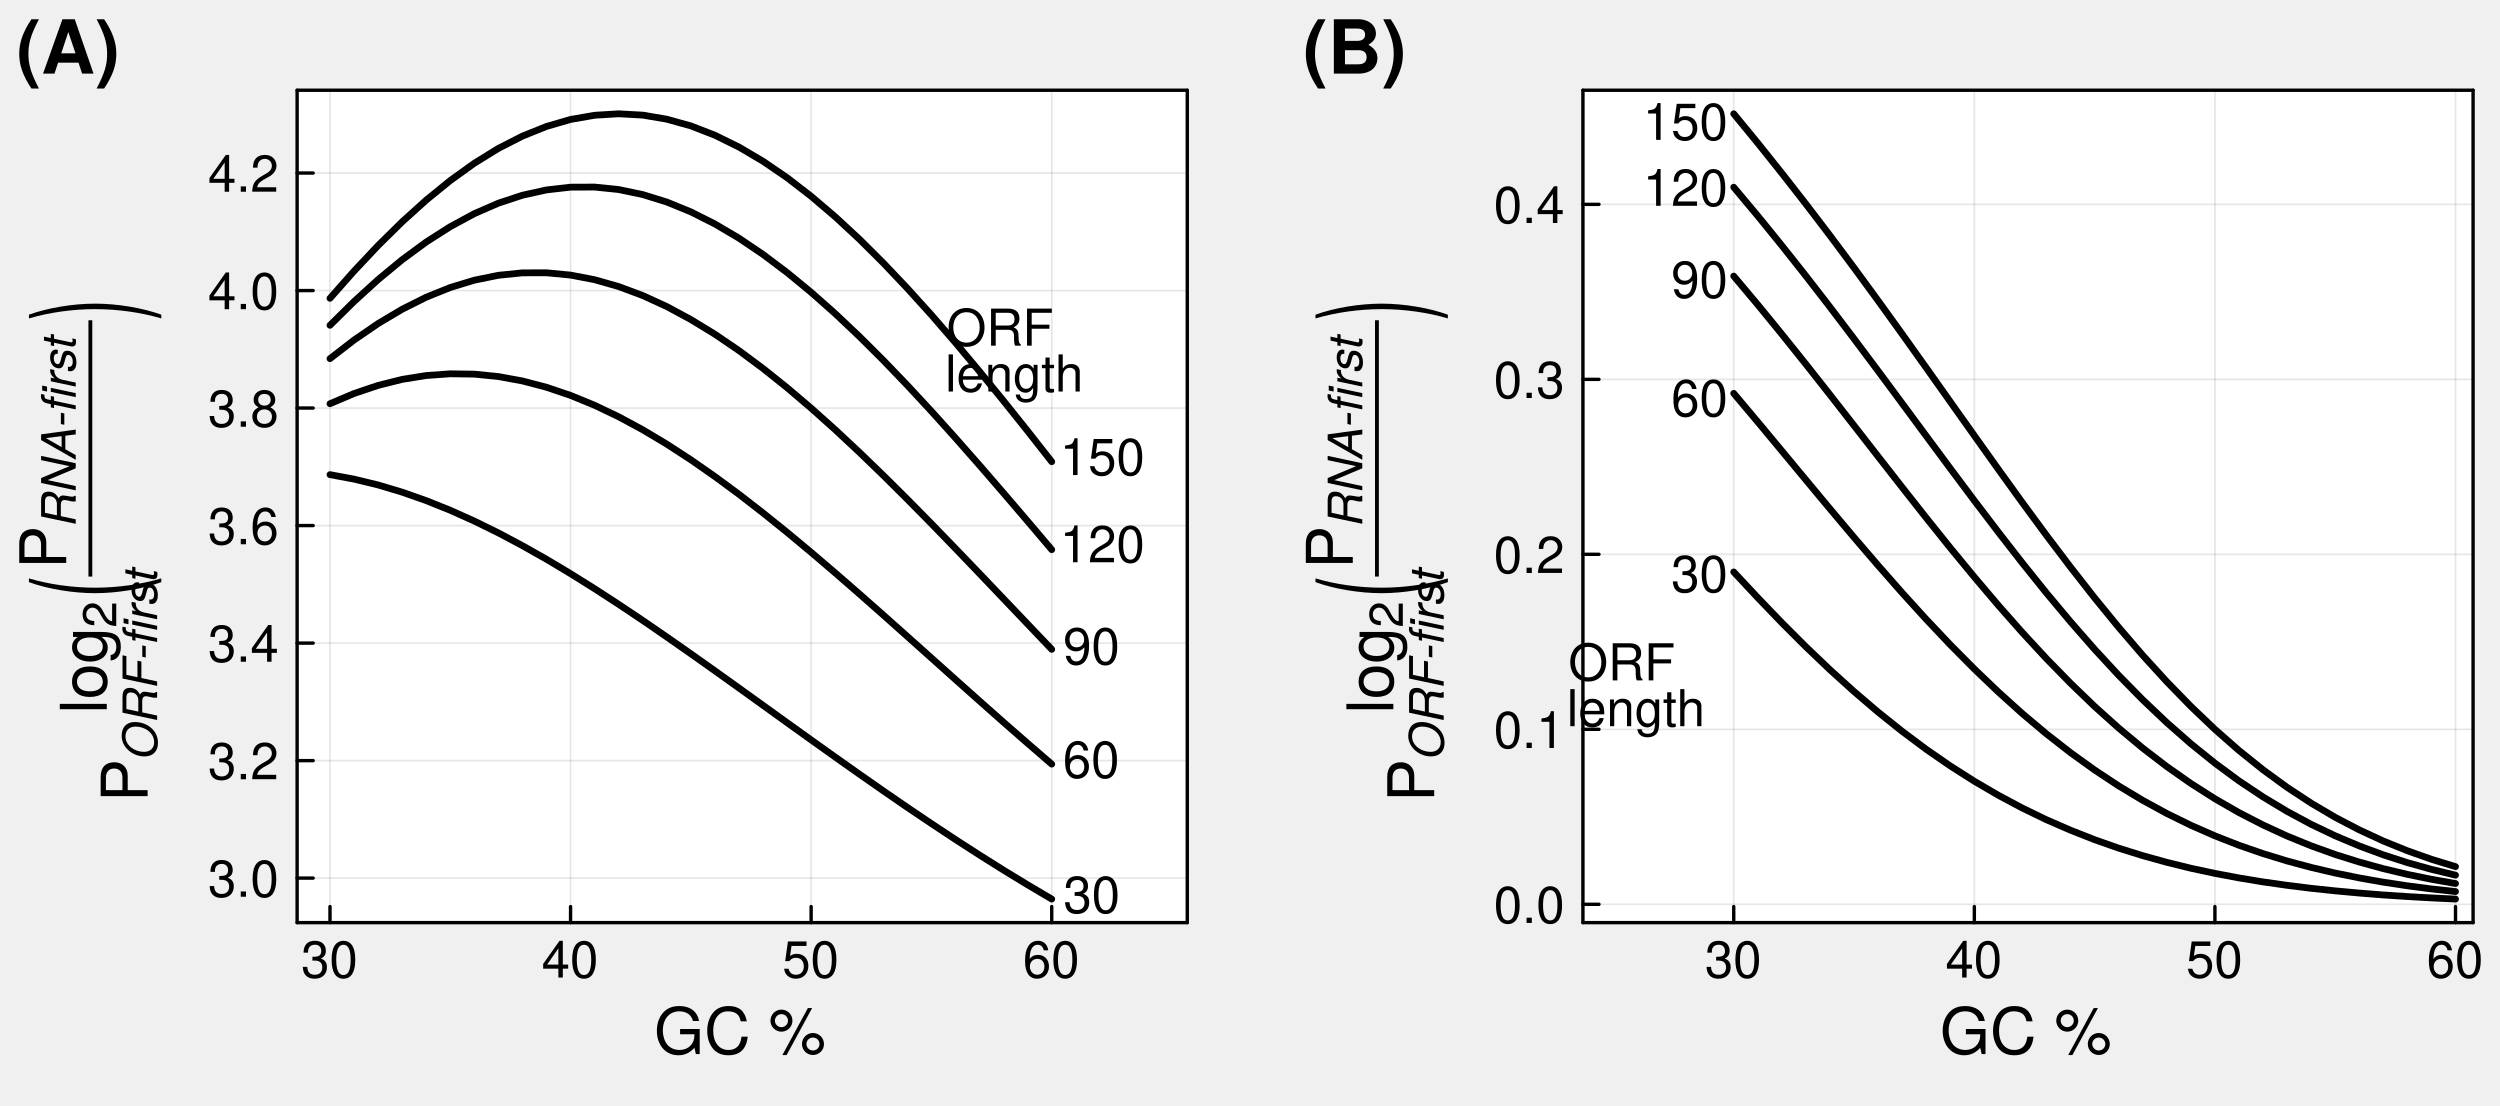
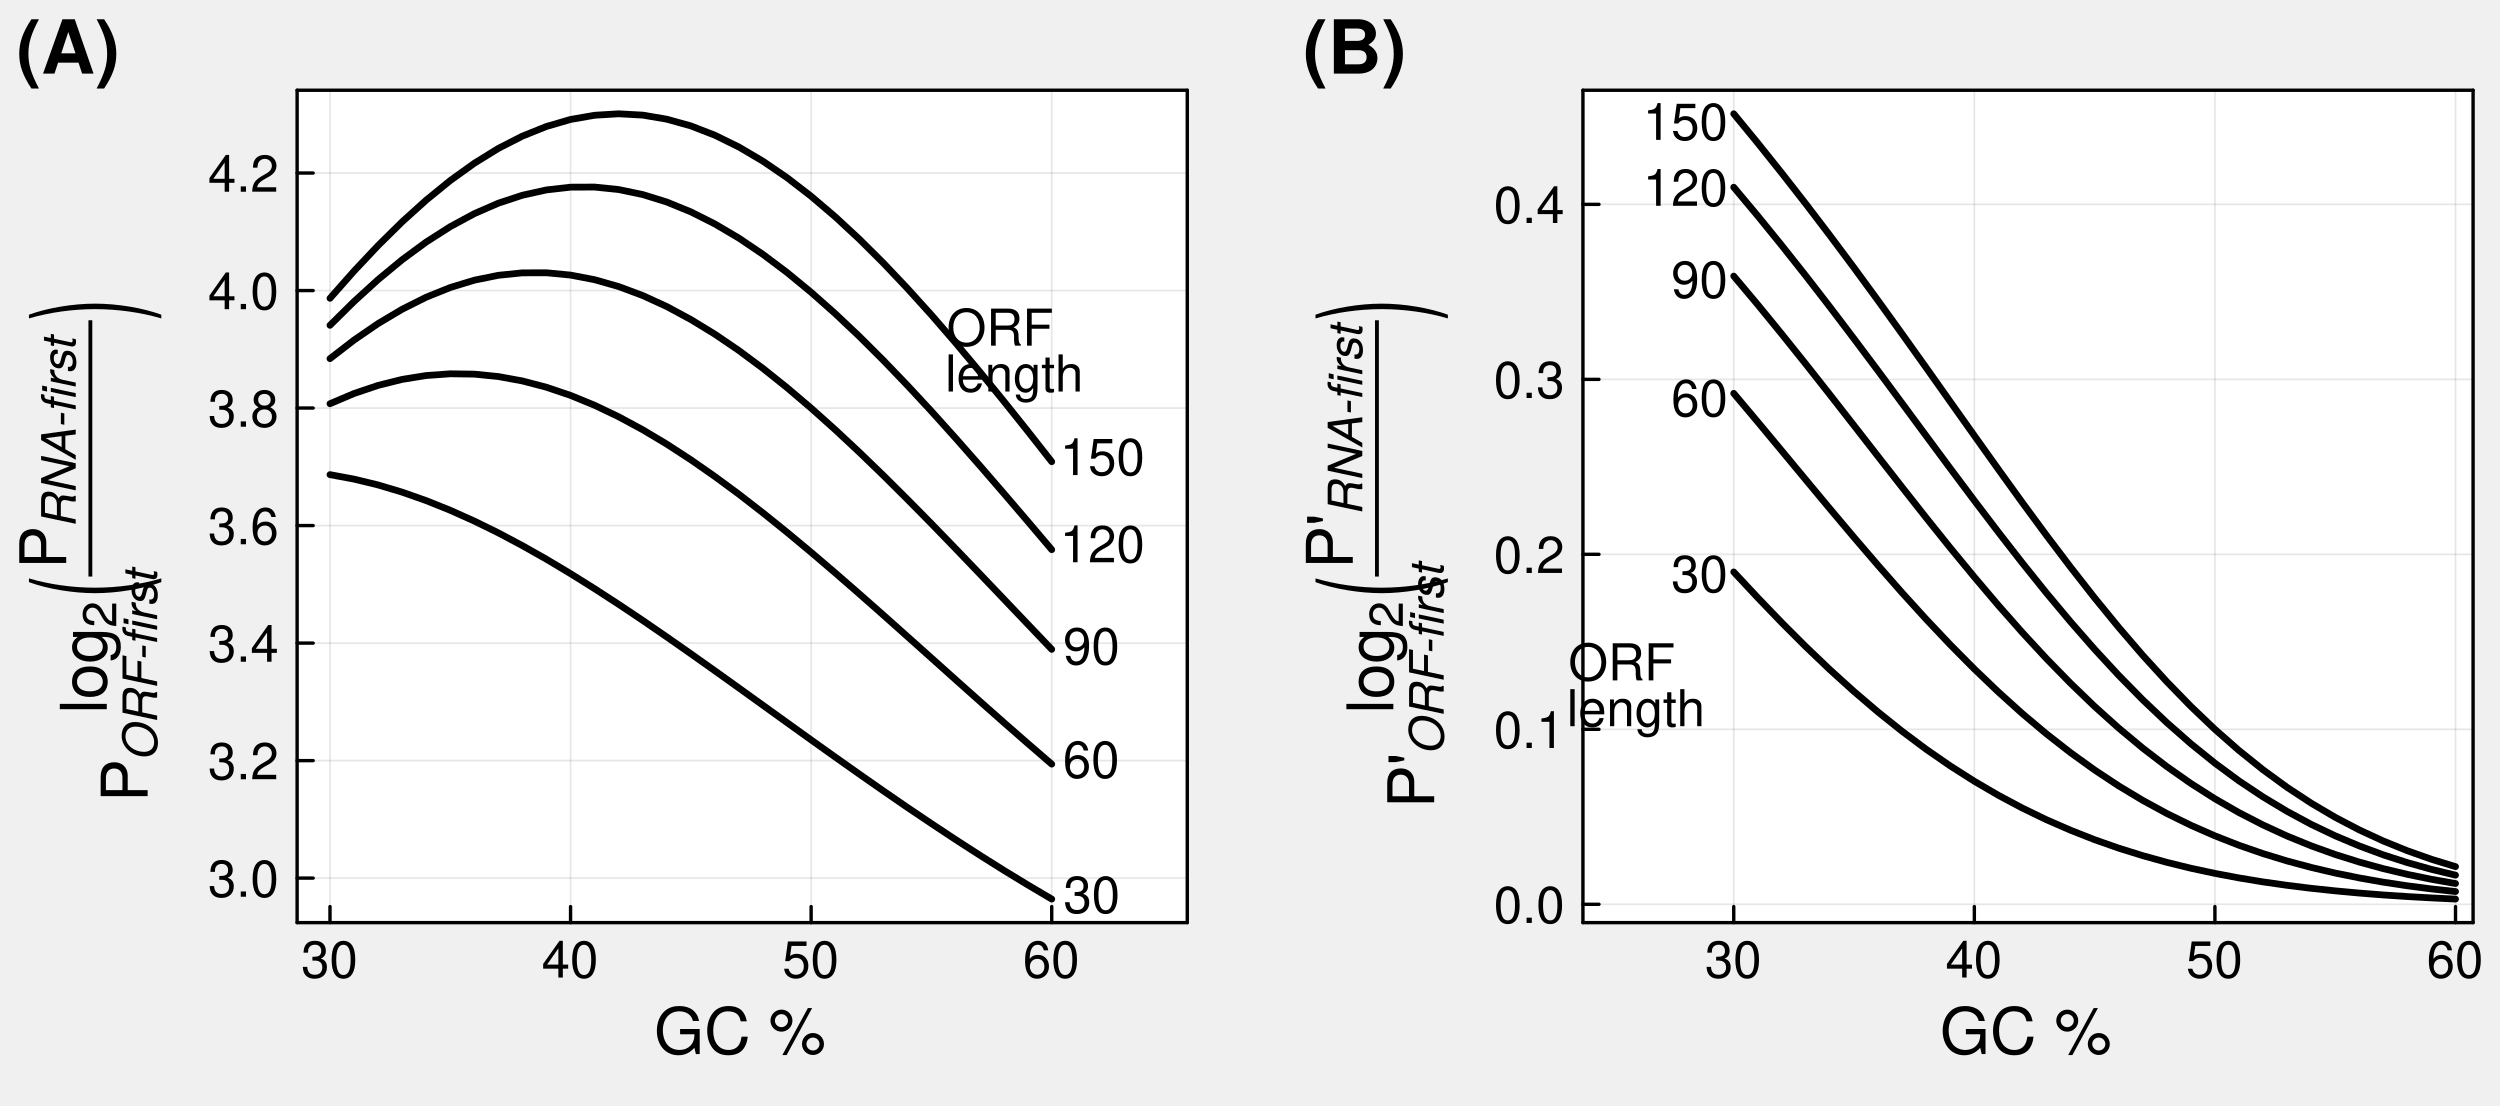
<svg xmlns="http://www.w3.org/2000/svg" width="260mm" height="115mm" viewBox="0 0 260 115" version="1.1" id="svg2206">
  <defs id="defs2203">
    <clipPath clipPathUnits="userSpaceOnUse" id="clipPath24">
      <path d="M 0,0 H 354.33 V 354.33 H 0 Z" id="path22" />
    </clipPath>
    <clipPath clipPathUnits="userSpaceOnUse" id="clipPath34">
      <path d="M 0,0 H 354.33 V 354.33 H 0 Z" id="path32" />
    </clipPath>
    <clipPath clipPathUnits="userSpaceOnUse" id="clipPath389">
      <path d="M 0,0 H 354.33 V 354.33 H 0 Z" id="path387" />
    </clipPath>
    <clipPath clipPathUnits="userSpaceOnUse" id="clipPath399">
      <path d="M 0,0 H 354.33 V 354.33 H 0 Z" id="path397" />
    </clipPath>
  </defs>
  <g id="layer1">
    <g id="g18" transform="matrix(0.3527778,0,0,-0.3527778,115.0539,93.96589)">
      <g id="g20" clip-path="url(#clipPath24)" />
    </g>
    <g id="g383" transform="matrix(0.3527778,0,0,-0.3527778,-4.565824,110.408)">
      <g id="g385" clip-path="url(#clipPath389)" />
    </g>
    <g id="g5004" transform="translate(1.748061,0.2199674)">
      <g id="g4679">
        <g id="g2302-8" transform="matrix(0.3527778,0,0,-0.3527778,-1.235549,104.5446)">
          <text xml:space="preserve" style="font-size:19px;line-height:1.25;font-family:'TeX Gyre Heros';-inkscape-font-specification:'TeX Gyre Heros';letter-spacing:0px;word-spacing:0px;stroke-width:0.75" x="116.234" y="16.328" id="text1355-9" transform="matrix(0,1,1,0,13.69395,-29.6374)">
            <tspan id="tspan1353-7" style="font-size:19px;stroke-width:0.75" x="116.234" y="16.328">log<tspan style="font-size:14px;baseline-shift:sub" id="tspan1263-3">2</tspan>
            </tspan>
          </text>
          <text xml:space="preserve" style="font-size:19px;line-height:1.25;font-family:'TeX Gyre Heros';-inkscape-font-specification:'TeX Gyre Heros';letter-spacing:0px;word-spacing:0px;stroke-width:0.75" x="182.553" y="16.659" id="text553-6" transform="matrix(0,1,1,0,25.40727,-18.9067)">
            <tspan id="tspan551-1" style="font-size:19px;text-align:center;text-anchor:middle;stroke-width:0.75" x="182.553" y="16.659">P<tspan style="font-style:italic;font-size:14px;baseline-shift:sub" id="tspan635-2">ORF-first</tspan>
            </tspan>
            <tspan style="font-style:italic;font-size:19px;text-align:center;text-anchor:middle;stroke-width:0.75" x="182.553" y="40.409" id="tspan555-9" />
          </text>
          <path style="fill:none;stroke:#000000;stroke-width:1.134;stroke-linecap:butt;stroke-linejoin:miter;stroke-dasharray:none;stroke-opacity:1" d="m 23.779,145.904 v 75.559" id="path693-3" transform="translate(1.409254,-18.9067)" />
          <text xml:space="preserve" style="font-size:19px;line-height:1.25;font-family:'TeX Gyre Heros';-inkscape-font-specification:'TeX Gyre Heros';letter-spacing:0px;word-spacing:0px;stroke-width:0.75" x="148.181" y="40.699" id="text697-1" transform="matrix(0,1,1,0,-22.63101,-18.9067)">
            <tspan id="tspan695-9" style="font-size:19px;stroke-width:0.75" x="148.181" y="40.699">P<tspan style="font-style:italic;font-size:14px;baseline-shift:sub" id="tspan699-4">RNA-first</tspan>
            </tspan>
          </text>
          <g aria-label=")" transform="matrix(0,1,2.073101,0,-34.60126,-41.22298)" id="text1363-7" style="font-size:20px;line-height:1.25;font-family:'TeX Gyre Heros';-inkscape-font-specification:'TeX Gyre Heros';letter-spacing:0px;word-spacing:0px;stroke-width:0.75">
            <path d="m 248.68,29.526 c 0,-3.16 -1.26,-6.8 -3.26,-9.42 h -1.1 c 1.76,2.86 2.74,6.22 2.74,9.42 0,3.18 -0.98,6.56 -2.74,9.4 h 1.1 c 2,-2.62 3.26,-6.26 3.26,-9.4 z" id="path1365-8" />
          </g>
          <g aria-label=")" transform="matrix(0,-1,-2.073101,0,87.77779,370.7761)" id="g1370-4" style="font-size:20px;line-height:1.25;font-family:'TeX Gyre Heros';-inkscape-font-specification:'TeX Gyre Heros';letter-spacing:0px;word-spacing:0px;stroke-width:0.75">
            <path d="m 248.68,29.526 c 0,-3.16 -1.26,-6.8 -3.26,-9.42 h -1.1 c 1.76,2.86 2.74,6.22 2.74,9.42 0,3.18 -0.98,6.56 -2.74,9.4 h 1.1 c 2,-2.62 3.26,-6.26 3.26,-9.4 z" id="path1368-5" />
          </g>
        </g>
        <g id="g4589">
          <g id="g393" transform="matrix(0.3527778,0,0,-0.3527778,0.8952318,115)">
            <g id="g395" clip-path="url(#clipPath399)">
              <path d="M 80.1,54.62 H 342.52 V 300 H 80.1" style="fill:#ffffff;fill-opacity:1;fill-rule:evenodd;stroke:none" id="path401" />
            </g>
          </g>
          <path d="M 94.29,54.62 V 300" style="fill:none;stroke:#000000;stroke-width:0.5;stroke-linecap:round;stroke-linejoin:round;stroke-miterlimit:10;stroke-dasharray:none;stroke-opacity:0.098" id="path403" transform="matrix(0.3527778,0,0,-0.3527778,-0.6922682,115)" />
          <path d="M 165.21,54.62 V 300" style="fill:none;stroke:#000000;stroke-width:0.5;stroke-linecap:round;stroke-linejoin:round;stroke-miterlimit:10;stroke-dasharray:none;stroke-opacity:0.098" id="path405" transform="matrix(0.3527778,0,0,-0.3527778,-0.6922682,115)" />
          <path d="M 236.13,54.62 V 300" style="fill:none;stroke:#000000;stroke-width:0.5;stroke-linecap:round;stroke-linejoin:round;stroke-miterlimit:10;stroke-dasharray:none;stroke-opacity:0.098" id="path407" transform="matrix(0.3527778,0,0,-0.3527778,-0.6922682,115)" />
          <path d="M 307.06,54.62 V 300" style="fill:none;stroke:#000000;stroke-width:0.5;stroke-linecap:round;stroke-linejoin:round;stroke-miterlimit:10;stroke-dasharray:none;stroke-opacity:0.098" id="path409" transform="matrix(0.3527778,0,0,-0.3527778,-0.6922682,115)" />
          <path d="M 80.1,54.62 H 342.52" style="fill:none;stroke:#000000;stroke-width:1.001;stroke-linecap:round;stroke-linejoin:round;stroke-miterlimit:10;stroke-dasharray:none;stroke-opacity:1" id="path411" transform="matrix(0.3527778,0,0,-0.3527778,0.8952318,115)" />
          <path d="M 80.1,300 H 342.52" style="fill:none;stroke:#000000;stroke-width:1.001;stroke-linecap:round;stroke-linejoin:round;stroke-miterlimit:10;stroke-dasharray:none;stroke-opacity:1" id="path413" transform="matrix(0.3527778,0,0,-0.3527778,0.8952318,115)" />
          <path d="m 94.29,54.62 v 4.72" style="fill:none;stroke:#000000;stroke-width:1.001;stroke-linecap:round;stroke-linejoin:round;stroke-miterlimit:10;stroke-dasharray:none;stroke-opacity:1" id="path415" transform="matrix(0.3527778,0,0,-0.3527778,-0.6922682,115)" />
          <path d="m 165.21,54.62 v 4.72" style="fill:none;stroke:#000000;stroke-width:1.001;stroke-linecap:round;stroke-linejoin:round;stroke-miterlimit:10;stroke-dasharray:none;stroke-opacity:1" id="path417" transform="matrix(0.3527778,0,0,-0.3527778,-0.6922682,115)" />
          <path d="m 236.13,54.62 v 4.72" style="fill:none;stroke:#000000;stroke-width:1.001;stroke-linecap:round;stroke-linejoin:round;stroke-miterlimit:10;stroke-dasharray:none;stroke-opacity:1" id="path419" transform="matrix(0.3527778,0,0,-0.3527778,-0.6922682,115)" />
          <path d="m 307.06,54.62 v 4.72" style="fill:none;stroke:#000000;stroke-width:1.001;stroke-linecap:round;stroke-linejoin:round;stroke-miterlimit:10;stroke-dasharray:none;stroke-opacity:1" id="path421" transform="matrix(0.3527778,0,0,-0.3527778,-0.6922682,115)" />
          <text xml:space="preserve" transform="matrix(0.3527778,0,0,0.3527778,29.57254,101.4463)" style="font-variant:normal;font-weight:normal;font-size:15px;font-family:Helvetica;-inkscape-font-specification:Helvetica;writing-mode:lr-tb;fill:#000000;fill-opacity:1;fill-rule:nonzero;stroke:none" id="text425">
            <tspan x="0 8.34" y="0" id="tspan423">30</tspan>
          </text>
          <text xml:space="preserve" transform="matrix(0.3527778,0,0,0.3527778,54.59154,101.4463)" style="font-variant:normal;font-weight:normal;font-size:15px;font-family:Helvetica;-inkscape-font-specification:Helvetica;writing-mode:lr-tb;fill:#000000;fill-opacity:1;fill-rule:nonzero;stroke:none" id="text429">
            <tspan x="0 8.34" y="0" id="tspan427">40</tspan>
          </text>
          <text xml:space="preserve" transform="matrix(0.3527778,0,0,0.3527778,79.61053,101.4463)" style="font-variant:normal;font-weight:normal;font-size:15px;font-family:Helvetica;-inkscape-font-specification:Helvetica;writing-mode:lr-tb;fill:#000000;fill-opacity:1;fill-rule:nonzero;stroke:none" id="text433">
            <tspan x="0 8.34" y="0" id="tspan431">50</tspan>
          </text>
          <text xml:space="preserve" transform="matrix(0.3527778,0,0,0.3527778,104.6331,101.4463)" style="font-variant:normal;font-weight:normal;font-size:15px;font-family:Helvetica;-inkscape-font-specification:Helvetica;writing-mode:lr-tb;fill:#000000;fill-opacity:1;fill-rule:nonzero;stroke:none" id="text437">
            <tspan x="0 8.34" y="0" id="tspan435">60</tspan>
          </text>
          <text xml:space="preserve" transform="matrix(0.3527778,0,0,0.3527778,66.26848,109.3732)" style="font-variant:normal;font-weight:normal;font-size:19px;font-family:Helvetica;-inkscape-font-specification:Helvetica;writing-mode:lr-tb;fill:#000000;fill-opacity:1;fill-rule:nonzero;stroke:none" id="text441">
            <tspan x="0 14.782 28.5 33.782" y="0" id="tspan439">GC %</tspan>
          </text>
          <path d="M 80.1,67.74 H 342.52" style="fill:none;stroke:#000000;stroke-width:0.5;stroke-linecap:round;stroke-linejoin:round;stroke-miterlimit:10;stroke-dasharray:none;stroke-opacity:0.098" id="path443" transform="matrix(0.3527778,0,0,-0.3527778,0.8952318,115)" />
          <path d="M 80.1,102.38 H 342.52" style="fill:none;stroke:#000000;stroke-width:0.5;stroke-linecap:round;stroke-linejoin:round;stroke-miterlimit:10;stroke-dasharray:none;stroke-opacity:0.098" id="path445" transform="matrix(0.3527778,0,0,-0.3527778,0.8952318,115)" />
          <path d="M 80.1,137.02 H 342.52" style="fill:none;stroke:#000000;stroke-width:0.5;stroke-linecap:round;stroke-linejoin:round;stroke-miterlimit:10;stroke-dasharray:none;stroke-opacity:0.098" id="path447" transform="matrix(0.3527778,0,0,-0.3527778,0.8952318,115)" />
          <path d="M 80.1,171.66 H 342.52" style="fill:none;stroke:#000000;stroke-width:0.5;stroke-linecap:round;stroke-linejoin:round;stroke-miterlimit:10;stroke-dasharray:none;stroke-opacity:0.098" id="path449" transform="matrix(0.3527778,0,0,-0.3527778,0.8952318,115)" />
          <path d="M 80.1,206.31 H 342.52" style="fill:none;stroke:#000000;stroke-width:0.5;stroke-linecap:round;stroke-linejoin:round;stroke-miterlimit:10;stroke-dasharray:none;stroke-opacity:0.098" id="path451" transform="matrix(0.3527778,0,0,-0.3527778,0.8952318,115)" />
          <path d="M 80.1,240.95 H 342.52" style="fill:none;stroke:#000000;stroke-width:0.5;stroke-linecap:round;stroke-linejoin:round;stroke-miterlimit:10;stroke-dasharray:none;stroke-opacity:0.098" id="path453" transform="matrix(0.3527778,0,0,-0.3527778,0.8952318,115)" />
          <path d="M 80.1,275.59 H 342.52" style="fill:none;stroke:#000000;stroke-width:0.5;stroke-linecap:round;stroke-linejoin:round;stroke-miterlimit:10;stroke-dasharray:none;stroke-opacity:0.098" id="path455" transform="matrix(0.3527778,0,0,-0.3527778,0.8952318,115)" />
          <path d="M 80.1,54.62 V 300" style="fill:none;stroke:#000000;stroke-width:1.001;stroke-linecap:round;stroke-linejoin:round;stroke-miterlimit:10;stroke-dasharray:none;stroke-opacity:1" id="path457" transform="matrix(0.3527778,0,0,-0.3527778,0.8952318,115)" />
          <path d="M 342.52,54.62 V 300" style="fill:none;stroke:#000000;stroke-width:1.001;stroke-linecap:round;stroke-linejoin:round;stroke-miterlimit:10;stroke-dasharray:none;stroke-opacity:1" id="path459" transform="matrix(0.3527778,0,0,-0.3527778,0.8952318,115)" />
          <path d="m 80.1,67.74 h 4.73" style="fill:none;stroke:#000000;stroke-width:1.001;stroke-linecap:round;stroke-linejoin:round;stroke-miterlimit:10;stroke-dasharray:none;stroke-opacity:1" id="path461" transform="matrix(0.3527778,0,0,-0.3527778,0.8952318,115)" />
          <path d="m 80.1,102.38 h 4.73" style="fill:none;stroke:#000000;stroke-width:1.001;stroke-linecap:round;stroke-linejoin:round;stroke-miterlimit:10;stroke-dasharray:none;stroke-opacity:1" id="path463" transform="matrix(0.3527778,0,0,-0.3527778,0.8952318,115)" />
          <path d="m 80.1,137.02 h 4.73" style="fill:none;stroke:#000000;stroke-width:1.001;stroke-linecap:round;stroke-linejoin:round;stroke-miterlimit:10;stroke-dasharray:none;stroke-opacity:1" id="path465" transform="matrix(0.3527778,0,0,-0.3527778,0.8952318,115)" />
          <path d="m 80.1,171.66 h 4.73" style="fill:none;stroke:#000000;stroke-width:1.001;stroke-linecap:round;stroke-linejoin:round;stroke-miterlimit:10;stroke-dasharray:none;stroke-opacity:1" id="path467" transform="matrix(0.3527778,0,0,-0.3527778,0.8952318,115)" />
          <path d="m 80.1,206.31 h 4.73" style="fill:none;stroke:#000000;stroke-width:1.001;stroke-linecap:round;stroke-linejoin:round;stroke-miterlimit:10;stroke-dasharray:none;stroke-opacity:1" id="path469" transform="matrix(0.3527778,0,0,-0.3527778,0.8952318,115)" />
          <path d="m 80.1,240.95 h 4.73" style="fill:none;stroke:#000000;stroke-width:1.001;stroke-linecap:round;stroke-linejoin:round;stroke-miterlimit:10;stroke-dasharray:none;stroke-opacity:1" id="path471" transform="matrix(0.3527778,0,0,-0.3527778,0.8952318,115)" />
          <path d="m 80.1,275.59 h 4.73" style="fill:none;stroke:#000000;stroke-width:1.001;stroke-linecap:round;stroke-linejoin:round;stroke-miterlimit:10;stroke-dasharray:none;stroke-opacity:1" id="path473" transform="matrix(0.3527778,0,0,-0.3527778,0.8952318,115)" />
          <text xml:space="preserve" transform="matrix(0.3527778,0,0,0.3527778,19.88526,93.04312)" style="font-variant:normal;font-weight:normal;font-size:15px;font-family:Helvetica;-inkscape-font-specification:Helvetica;writing-mode:lr-tb;fill:#000000;fill-opacity:1;fill-rule:nonzero;stroke:none" id="text477">
            <tspan x="0 8.34 12.51" y="0" id="tspan475">3.0</tspan>
          </text>
          <text xml:space="preserve" transform="matrix(0.3527778,0,0,0.3527778,19.88526,80.8229)" style="font-variant:normal;font-weight:normal;font-size:15px;font-family:Helvetica;-inkscape-font-specification:Helvetica;writing-mode:lr-tb;fill:#000000;fill-opacity:1;fill-rule:nonzero;stroke:none" id="text481">
            <tspan x="0 8.34 12.51" y="0" id="tspan479">3.2</tspan>
          </text>
          <text xml:space="preserve" transform="matrix(0.3527778,0,0,0.3527778,19.88526,68.60267)" style="font-variant:normal;font-weight:normal;font-size:15px;font-family:Helvetica;-inkscape-font-specification:Helvetica;writing-mode:lr-tb;fill:#000000;fill-opacity:1;fill-rule:nonzero;stroke:none" id="text485">
            <tspan x="0 8.34 12.51" y="0" id="tspan483">3.4</tspan>
          </text>
          <text xml:space="preserve" transform="matrix(0.3527778,0,0,0.3527778,19.88526,56.38245)" style="font-variant:normal;font-weight:normal;font-size:15px;font-family:Helvetica;-inkscape-font-specification:Helvetica;writing-mode:lr-tb;fill:#000000;fill-opacity:1;fill-rule:nonzero;stroke:none" id="text489">
            <tspan x="0 8.34 12.51" y="0" id="tspan487">3.6</tspan>
          </text>
          <text xml:space="preserve" transform="matrix(0.3527778,0,0,0.3527778,19.88526,44.1587)" style="font-variant:normal;font-weight:normal;font-size:15px;font-family:Helvetica;-inkscape-font-specification:Helvetica;writing-mode:lr-tb;fill:#000000;fill-opacity:1;fill-rule:nonzero;stroke:none" id="text493">
            <tspan x="0 8.34 12.51" y="0" id="tspan491">3.8</tspan>
          </text>
          <text xml:space="preserve" transform="matrix(0.3527778,0,0,0.3527778,19.88526,31.93848)" style="font-variant:normal;font-weight:normal;font-size:15px;font-family:Helvetica;-inkscape-font-specification:Helvetica;writing-mode:lr-tb;fill:#000000;fill-opacity:1;fill-rule:nonzero;stroke:none" id="text497">
            <tspan x="0 8.34 12.51" y="0" id="tspan495">4.0</tspan>
          </text>
          <text xml:space="preserve" transform="matrix(0.3527778,0,0,0.3527778,19.88526,19.71826)" style="font-variant:normal;font-weight:normal;font-size:15px;font-family:Helvetica;-inkscape-font-specification:Helvetica;writing-mode:lr-tb;fill:#000000;fill-opacity:1;fill-rule:nonzero;stroke:none" id="text501">
            <tspan x="0 8.34 12.51" y="0" id="tspan499">4.2</tspan>
          </text>
          <path d="m 94.29,186.68 7.09,-1.32 7.09,-1.72 7.09,-2.12 7.1,-2.5 7.09,-2.85 7.09,-3.18 7.09,-3.48 7.09,-3.77 7.1,-4.01 7.09,-4.24 7.09,-4.44 7.09,-4.6 7.1,-4.75 7.09,-4.87 7.09,-4.96 7.09,-5.02 7.1,-5.08 7.09,-5.1 7.09,-5.1 7.09,-5.09 7.1,-5.06 7.09,-5.01 7.09,-4.95 7.09,-4.88 7.1,-4.78 7.09,-4.69 7.09,-4.57 7.09,-4.46 7.1,-4.33 7.09,-4.19" style="fill:none;stroke:#000000;stroke-width:2.001;stroke-linecap:round;stroke-linejoin:round;stroke-miterlimit:10;stroke-dasharray:none;stroke-opacity:1" id="path511" transform="matrix(0.3527778,0,0,-0.3527778,-0.6922682,115)" />
          <path d="m 94.29,207.59 7.09,3.01 7.09,2.39 7.09,1.77 7.1,1.14 7.09,0.51 7.09,-0.1 7.09,-0.71 7.09,-1.3 7.1,-1.86 7.09,-2.4 7.09,-2.91 7.09,-3.39 7.1,-3.83 7.09,-4.24 7.09,-4.61 7.09,-4.94 7.1,-5.23 7.09,-5.5 7.09,-5.71 7.09,-5.9 7.1,-6.06 7.09,-6.17 7.09,-6.26 7.09,-6.32 7.1,-6.35 7.09,-6.35 7.09,-6.32 7.09,-6.28 7.1,-6.21 7.09,-6.12" style="fill:none;stroke:#000000;stroke-width:2.001;stroke-linecap:round;stroke-linejoin:round;stroke-miterlimit:10;stroke-dasharray:none;stroke-opacity:1" id="path513" transform="matrix(0.3527778,0,0,-0.3527778,-0.6922682,115)" />
          <path d="m 94.29,220.88 7.09,5.48 7.09,4.86 7.09,4.22 7.1,3.55 7.09,2.86 7.09,2.16 7.09,1.44 7.09,0.72 7.1,0.02 7.09,-0.68 7.09,-1.36 7.09,-2.02 7.1,-2.65 7.09,-3.25 7.09,-3.82 7.09,-4.33 7.1,-4.83 7.09,-5.27 7.09,-5.67 7.09,-6.03 7.1,-6.35 7.09,-6.62 7.09,-6.85 7.09,-7.04 7.1,-7.2 7.09,-7.32 7.09,-7.39 7.09,-7.44 7.1,-7.45 7.09,-7.44" style="fill:none;stroke:#000000;stroke-width:2.001;stroke-linecap:round;stroke-linejoin:round;stroke-miterlimit:10;stroke-dasharray:none;stroke-opacity:1" id="path515" transform="matrix(0.3527778,0,0,-0.3527778,-0.6922682,115)" />
          <path d="m 94.29,230.71 7.09,7.01 7.09,6.46 7.09,5.86 7.1,5.22 7.09,4.53 7.09,3.83 7.09,3.09 7.09,2.34 7.1,1.57 7.09,0.81 7.09,0.03 7.09,-0.73 7.1,-1.48 7.09,-2.2 7.09,-2.9 7.09,-3.57 7.1,-4.19 7.09,-4.79 7.09,-5.33 7.09,-5.83 7.1,-6.29 7.09,-6.7 7.09,-7.06 7.09,-7.38 7.1,-7.65 7.09,-7.88 7.09,-8.05 7.09,-8.2 7.1,-8.3 7.09,-8.36" style="fill:none;stroke:#000000;stroke-width:2.001;stroke-linecap:round;stroke-linejoin:round;stroke-miterlimit:10;stroke-dasharray:none;stroke-opacity:1" id="path517" transform="matrix(0.3527778,0,0,-0.3527778,-0.6922682,115)" />
          <path d="m 94.29,238.67 7.09,8.02 7.09,7.53 7.09,6.99 7.1,6.41 7.09,5.77 7.09,5.09 7.09,4.38 7.09,3.62 7.1,2.85 7.09,2.06 7.09,1.24 7.09,0.43 7.1,-0.39 7.09,-1.2 7.09,-1.98 7.09,-2.75 7.1,-3.49 7.09,-4.18 7.09,-4.85 7.09,-5.47 7.1,-6.05 7.09,-6.57 7.09,-7.05 7.09,-7.48 7.1,-7.85 7.09,-8.19 7.09,-8.46 7.09,-8.7 7.1,-8.88 7.09,-9.02" style="fill:none;stroke:#000000;stroke-width:2.001;stroke-linecap:round;stroke-linejoin:round;stroke-miterlimit:10;stroke-dasharray:none;stroke-opacity:1" id="path519" transform="matrix(0.3527778,0,0,-0.3527778,-0.6922682,115)" />
          <text xml:space="preserve" style="font-variant:normal;font-weight:normal;font-size:5.292px;font-family:Helvetica;-inkscape-font-specification:Helvetica;writing-mode:lr-tb;fill:#000000;fill-opacity:1;fill-rule:nonzero;stroke:none;stroke-width:0.353" id="text108-6-3-7-8-0" x="263.969" y="46.479" transform="translate(-155.4952,11.7763)">
            <tspan id="tspan106-2-6-5-7-6" style="font-size:5.292px;stroke-width:0.353" x="263.969" y="46.479">120</tspan>
          </text>
          <text xml:space="preserve" style="font-variant:normal;font-weight:normal;font-size:5.292px;font-family:Helvetica;-inkscape-font-specification:Helvetica;writing-mode:lr-tb;fill:#000000;fill-opacity:1;fill-rule:nonzero;stroke:none;stroke-width:0.353" id="text108-6-3-6-9-2" x="263.969" y="39.24" transform="translate(-155.4952,9.942299)">
            <tspan id="tspan106-2-6-1-2-6" style="font-size:5.292px;stroke-width:0.353" x="263.969" y="39.24">150</tspan>
          </text>
          <text xml:space="preserve" style="font-variant:normal;font-weight:normal;font-size:5.292px;font-family:Helvetica;-inkscape-font-specification:Helvetica;writing-mode:lr-tb;fill:#000000;fill-opacity:1;fill-rule:nonzero;stroke:none;stroke-width:0.353" id="text108-6-3-8-0-1" x="264.308" y="54.442" transform="translate(-155.4952,14.42213)">
            <tspan id="tspan106-2-6-7-2-8" style="font-size:5.292px;stroke-width:0.353" x="264.308" y="54.442">90</tspan>
          </text>
          <text xml:space="preserve" style="font-variant:normal;font-weight:normal;font-size:5.292px;font-family:Helvetica;-inkscape-font-specification:Helvetica;writing-mode:lr-tb;fill:#000000;fill-opacity:1;fill-rule:nonzero;stroke:none;stroke-width:0.353" id="text108-6-3-9-3-7" x="264.282" y="65.713" transform="translate(-155.4952,14.9513)">
            <tspan id="tspan106-2-6-2-7-9" style="font-size:5.292px;stroke-width:0.353" x="264.282" y="65.713">60</tspan>
          </text>
          <text xml:space="preserve" style="font-variant:normal;font-weight:normal;font-size:5.292px;font-family:Helvetica;-inkscape-font-specification:Helvetica;writing-mode:lr-tb;fill:#000000;fill-opacity:1;fill-rule:nonzero;stroke:none;stroke-width:0.353" id="text108-6-3-0-5-2" x="264.34" y="81.884" transform="translate(-155.4952,12.83463)">
            <tspan id="tspan106-2-6-23-9-0" style="font-size:5.292px;stroke-width:0.353" x="264.34" y="81.884">30</tspan>
          </text>
          <text xml:space="preserve" style="font-variant:normal;font-weight:normal;font-size:5.292px;line-height:0.9;font-family:Helvetica;-inkscape-font-specification:Helvetica;writing-mode:lr-tb;fill:#000000;fill-opacity:1;fill-rule:nonzero;stroke:none;stroke-width:0.353" id="text108-6-3-6-3-2-2" x="252.645" y="90.736" transform="translate(-140.8267,-55.00215)">
            <tspan style="font-size:5.292px;text-align:center;text-anchor:middle;stroke-width:0.353" x="252.645" y="90.736" id="tspan4097-3">ORF</tspan>
            <tspan style="font-size:5.292px;text-align:center;text-anchor:middle;stroke-width:0.353" x="252.645" y="95.499" id="tspan4101-7">length</tspan>
          </text>
        </g>
      </g>
      <text xml:space="preserve" style="font-size:7.761px;line-height:1.25;font-family:sans-serif;letter-spacing:0px;word-spacing:0px;stroke-width:0.265" x="0.102" y="2.438" id="text5706" transform="translate(-0.1605615,5.00018)">
        <tspan id="tspan5704" style="font-style:normal;font-variant:normal;font-weight:bold;font-stretch:normal;font-size:7.761px;font-family:'TeX Gyre Heros';-inkscape-font-specification:'TeX Gyre Heros Bold';stroke-width:0.265" x="0.102" y="2.438">(A)</tspan>
      </text>
    </g>
    <g id="g4911" transform="translate(1.366942,0.2199674)">
      <g id="g4826">
        <g id="g2302-8-3" transform="matrix(0.3527778,0,0,-0.3527778,132.9486,104.5446)">
          <text xml:space="preserve" style="font-size:19px;line-height:1.25;font-family:'TeX Gyre Heros';-inkscape-font-specification:'TeX Gyre Heros';letter-spacing:0px;word-spacing:0px;stroke-width:0.75" x="116.234" y="16.328" id="text1355-9-6" transform="matrix(0,1,1,0,13.69395,-29.6374)">
            <tspan id="tspan1353-7-7" style="font-size:19px;stroke-width:0.75" x="116.234" y="16.328">log<tspan style="font-size:14px;baseline-shift:sub" id="tspan1263-3-5">2</tspan>
            </tspan>
          </text>
          <text xml:space="preserve" style="font-size:19px;line-height:1.25;font-family:'TeX Gyre Heros';-inkscape-font-specification:'TeX Gyre Heros';letter-spacing:0px;word-spacing:0px;stroke-width:0.75" x="182.553" y="16.659" id="text553-6-3" transform="matrix(0,1,1,0,25.40727,-18.9067)">
-             <tspan id="tspan551-1-5" style="font-size:19px;text-align:center;text-anchor:middle;stroke-width:0.75" x="182.553" y="16.659">P<tspan style="font-style:italic;font-size:14px;baseline-shift:sub" id="tspan635-2-6">ORF-first</tspan>
+             <tspan id="tspan551-1-5" style="font-size:19px;text-align:center;text-anchor:middle;stroke-width:0.75" x="182.553" y="16.659">P'<tspan style="font-style:italic;font-size:14px;baseline-shift:sub" id="tspan635-2-6">ORF-first</tspan>
            </tspan>
            <tspan style="font-style:italic;font-size:19px;text-align:center;text-anchor:middle;stroke-width:0.75" x="182.553" y="40.409" id="tspan555-9-2" />
          </text>
          <path style="fill:none;stroke:#000000;stroke-width:1.134;stroke-linecap:butt;stroke-linejoin:miter;stroke-dasharray:none;stroke-opacity:1" d="m 23.779,145.904 v 75.559" id="path693-3-9" transform="translate(1.409254,-18.9067)" />
          <text xml:space="preserve" style="font-size:19px;line-height:1.25;font-family:'TeX Gyre Heros';-inkscape-font-specification:'TeX Gyre Heros';letter-spacing:0px;word-spacing:0px;stroke-width:0.75" x="148.181" y="40.699" id="text697-1-1" transform="matrix(0,1,1,0,-22.63101,-18.9067)">
-             <tspan id="tspan695-9-2" style="font-size:19px;stroke-width:0.75" x="148.181" y="40.699">P<tspan style="font-style:italic;font-size:14px;baseline-shift:sub" id="tspan699-4-7">RNA-first</tspan>
+             <tspan id="tspan695-9-2" style="font-size:19px;stroke-width:0.75" x="148.181" y="40.699">P'<tspan style="font-style:italic;font-size:14px;baseline-shift:sub" id="tspan699-4-7">RNA-first</tspan>
            </tspan>
          </text>
          <g aria-label=")" transform="matrix(0,1,2.073101,0,-34.60126,-41.22298)" id="text1363-7-0" style="font-size:20px;line-height:1.25;font-family:'TeX Gyre Heros';-inkscape-font-specification:'TeX Gyre Heros';letter-spacing:0px;word-spacing:0px;stroke-width:0.75">
            <path d="m 248.68,29.526 c 0,-3.16 -1.26,-6.8 -3.26,-9.42 h -1.1 c 1.76,2.86 2.74,6.22 2.74,9.42 0,3.18 -0.98,6.56 -2.74,9.4 h 1.1 c 2,-2.62 3.26,-6.26 3.26,-9.4 z" id="path1365-8-9" />
          </g>
          <g aria-label=")" transform="matrix(0,-1,-2.073101,0,87.77779,370.7761)" id="g1370-4-3" style="font-size:20px;line-height:1.25;font-family:'TeX Gyre Heros';-inkscape-font-specification:'TeX Gyre Heros';letter-spacing:0px;word-spacing:0px;stroke-width:0.75">
            <path d="m 248.68,29.526 c 0,-3.16 -1.26,-6.8 -3.26,-9.42 h -1.1 c 1.76,2.86 2.74,6.22 2.74,9.42 0,3.18 -0.98,6.56 -2.74,9.4 h 1.1 c 2,-2.62 3.26,-6.26 3.26,-9.4 z" id="path1368-5-6" />
          </g>
        </g>
        <g id="g4744">
          <g id="g28" transform="matrix(0.3527778,0,0,-0.3527778,135.0002,115)">
            <g id="g30" clip-path="url(#clipPath34)">
              <path d="M 80.1,54.62 H 342.52 V 300 H 80.1" style="fill:#ffffff;fill-opacity:1;fill-rule:evenodd;stroke:none" id="path36" />
            </g>
          </g>
          <path d="M 115.56,54.62 V 300" style="fill:none;stroke:#000000;stroke-width:0.5;stroke-linecap:round;stroke-linejoin:round;stroke-miterlimit:10;stroke-dasharray:none;stroke-opacity:0.098" id="path38" transform="matrix(0.3527778,0,0,-0.3527778,138.1753,115)" />
          <path d="M 186.49,54.62 V 300" style="fill:none;stroke:#000000;stroke-width:0.5;stroke-linecap:round;stroke-linejoin:round;stroke-miterlimit:10;stroke-dasharray:none;stroke-opacity:0.098" id="path40" transform="matrix(0.3527778,0,0,-0.3527778,138.1753,115)" />
          <path d="M 257.41,54.62 V 300" style="fill:none;stroke:#000000;stroke-width:0.5;stroke-linecap:round;stroke-linejoin:round;stroke-miterlimit:10;stroke-dasharray:none;stroke-opacity:0.098" id="path42" transform="matrix(0.3527778,0,0,-0.3527778,138.1753,115)" />
          <path d="M 328.34,54.62 V 300" style="fill:none;stroke:#000000;stroke-width:0.5;stroke-linecap:round;stroke-linejoin:round;stroke-miterlimit:10;stroke-dasharray:none;stroke-opacity:0.098" id="path44" transform="matrix(0.3527778,0,0,-0.3527778,138.1753,115)" />
          <path d="M 80.1,54.62 H 342.52" style="fill:none;stroke:#000000;stroke-width:1.001;stroke-linecap:round;stroke-linejoin:round;stroke-miterlimit:10;stroke-dasharray:none;stroke-opacity:1" id="path46" transform="matrix(0.3527778,0,0,-0.3527778,135.0002,115)" />
          <path d="M 80.1,300 H 342.52" style="fill:none;stroke:#000000;stroke-width:1.001;stroke-linecap:round;stroke-linejoin:round;stroke-miterlimit:10;stroke-dasharray:none;stroke-opacity:1" id="path48" transform="matrix(0.3527778,0,0,-0.3527778,135.0002,115)" />
          <path d="m 115.56,54.62 v 4.72" style="fill:none;stroke:#000000;stroke-width:1.001;stroke-linecap:round;stroke-linejoin:round;stroke-miterlimit:10;stroke-dasharray:none;stroke-opacity:1" id="path50" transform="matrix(0.3527778,0,0,-0.3527778,138.1753,115)" />
          <path d="m 186.49,54.62 v 4.72" style="fill:none;stroke:#000000;stroke-width:1.001;stroke-linecap:round;stroke-linejoin:round;stroke-miterlimit:10;stroke-dasharray:none;stroke-opacity:1" id="path52" transform="matrix(0.3527778,0,0,-0.3527778,138.1753,115)" />
          <path d="m 257.41,54.62 v 4.72" style="fill:none;stroke:#000000;stroke-width:1.001;stroke-linecap:round;stroke-linejoin:round;stroke-miterlimit:10;stroke-dasharray:none;stroke-opacity:1" id="path54" transform="matrix(0.3527778,0,0,-0.3527778,138.1753,115)" />
          <path d="m 328.34,54.62 v 4.72" style="fill:none;stroke:#000000;stroke-width:1.001;stroke-linecap:round;stroke-linejoin:round;stroke-miterlimit:10;stroke-dasharray:none;stroke-opacity:1" id="path56" transform="matrix(0.3527778,0,0,-0.3527778,138.1753,115)" />
          <text xml:space="preserve" transform="matrix(0.3527778,0,0,0.3527778,175.9437,101.4463)" style="font-variant:normal;font-weight:normal;font-size:15px;font-family:Helvetica;-inkscape-font-specification:Helvetica;writing-mode:lr-tb;fill:#000000;fill-opacity:1;fill-rule:nonzero;stroke:none" id="text60">
            <tspan x="0 8.34" y="0" id="tspan58">30</tspan>
          </text>
          <text xml:space="preserve" transform="matrix(0.3527778,0,0,0.3527778,200.9662,101.4463)" style="font-variant:normal;font-weight:normal;font-size:15px;font-family:Helvetica;-inkscape-font-specification:Helvetica;writing-mode:lr-tb;fill:#000000;fill-opacity:1;fill-rule:nonzero;stroke:none" id="text64">
            <tspan x="0 8.34" y="0" id="tspan62">40</tspan>
          </text>
          <text xml:space="preserve" transform="matrix(0.3527778,0,0,0.3527778,225.9852,101.4463)" style="font-variant:normal;font-weight:normal;font-size:15px;font-family:Helvetica;-inkscape-font-specification:Helvetica;writing-mode:lr-tb;fill:#000000;fill-opacity:1;fill-rule:nonzero;stroke:none" id="text68">
            <tspan x="0 8.34" y="0" id="tspan66">50</tspan>
          </text>
          <text xml:space="preserve" transform="matrix(0.3527778,0,0,0.3527778,251.0077,101.4463)" style="font-variant:normal;font-weight:normal;font-size:15px;font-family:Helvetica;-inkscape-font-specification:Helvetica;writing-mode:lr-tb;fill:#000000;fill-opacity:1;fill-rule:nonzero;stroke:none" id="text72">
            <tspan x="0 8.34" y="0" id="tspan70">60</tspan>
          </text>
          <text xml:space="preserve" transform="matrix(0.3527778,0,0,0.3527778,200.3735,109.3732)" style="font-variant:normal;font-weight:normal;font-size:19px;font-family:Helvetica;-inkscape-font-specification:Helvetica;writing-mode:lr-tb;fill:#000000;fill-opacity:1;fill-rule:nonzero;stroke:none" id="text76">
            <tspan x="0 14.782 28.5 33.782" y="0" id="tspan74">GC %</tspan>
          </text>
          <path d="M 80.1,60.02 H 342.52" style="fill:none;stroke:#000000;stroke-width:0.5;stroke-linecap:round;stroke-linejoin:round;stroke-miterlimit:10;stroke-dasharray:none;stroke-opacity:0.098" id="path78" transform="matrix(0.3527778,0,0,-0.3527778,135.0002,115)" />
          <path d="M 80.1,111.6 H 342.52" style="fill:none;stroke:#000000;stroke-width:0.5;stroke-linecap:round;stroke-linejoin:round;stroke-miterlimit:10;stroke-dasharray:none;stroke-opacity:0.098" id="path80" transform="matrix(0.3527778,0,0,-0.3527778,135.0002,115)" />
          <path d="M 80.1,163.19 H 342.52" style="fill:none;stroke:#000000;stroke-width:0.5;stroke-linecap:round;stroke-linejoin:round;stroke-miterlimit:10;stroke-dasharray:none;stroke-opacity:0.098" id="path82" transform="matrix(0.3527778,0,0,-0.3527778,135.0002,115)" />
          <path d="M 80.1,214.77 H 342.52" style="fill:none;stroke:#000000;stroke-width:0.5;stroke-linecap:round;stroke-linejoin:round;stroke-miterlimit:10;stroke-dasharray:none;stroke-opacity:0.098" id="path84" transform="matrix(0.3527778,0,0,-0.3527778,135.0002,115)" />
          <path d="M 80.1,266.36 H 342.52" style="fill:none;stroke:#000000;stroke-width:0.5;stroke-linecap:round;stroke-linejoin:round;stroke-miterlimit:10;stroke-dasharray:none;stroke-opacity:0.098" id="path86" transform="matrix(0.3527778,0,0,-0.3527778,135.0002,115)" />
          <path d="M 80.1,54.62 V 300" style="fill:none;stroke:#000000;stroke-width:1.001;stroke-linecap:round;stroke-linejoin:round;stroke-miterlimit:10;stroke-dasharray:none;stroke-opacity:1" id="path88" transform="matrix(0.3527778,0,0,-0.3527778,135.0002,115)" />
          <path d="M 342.52,54.62 V 300" style="fill:none;stroke:#000000;stroke-width:1.001;stroke-linecap:round;stroke-linejoin:round;stroke-miterlimit:10;stroke-dasharray:none;stroke-opacity:1" id="path90" transform="matrix(0.3527778,0,0,-0.3527778,135.0002,115)" />
          <path d="m 80.1,60.02 h 4.73" style="fill:none;stroke:#000000;stroke-width:1.001;stroke-linecap:round;stroke-linejoin:round;stroke-miterlimit:10;stroke-dasharray:none;stroke-opacity:1" id="path92" transform="matrix(0.3527778,0,0,-0.3527778,135.0002,115)" />
          <path d="m 80.1,111.6 h 4.73" style="fill:none;stroke:#000000;stroke-width:1.001;stroke-linecap:round;stroke-linejoin:round;stroke-miterlimit:10;stroke-dasharray:none;stroke-opacity:1" id="path94" transform="matrix(0.3527778,0,0,-0.3527778,135.0002,115)" />
          <path d="m 80.1,163.19 h 4.73" style="fill:none;stroke:#000000;stroke-width:1.001;stroke-linecap:round;stroke-linejoin:round;stroke-miterlimit:10;stroke-dasharray:none;stroke-opacity:1" id="path96" transform="matrix(0.3527778,0,0,-0.3527778,135.0002,115)" />
          <path d="m 80.1,214.77 h 4.73" style="fill:none;stroke:#000000;stroke-width:1.001;stroke-linecap:round;stroke-linejoin:round;stroke-miterlimit:10;stroke-dasharray:none;stroke-opacity:1" id="path98" transform="matrix(0.3527778,0,0,-0.3527778,135.0002,115)" />
          <path d="m 80.1,266.36 h 4.73" style="fill:none;stroke:#000000;stroke-width:1.001;stroke-linecap:round;stroke-linejoin:round;stroke-miterlimit:10;stroke-dasharray:none;stroke-opacity:1" id="path100" transform="matrix(0.3527778,0,0,-0.3527778,135.0002,115)" />
          <text xml:space="preserve" transform="matrix(0.3527778,0,0,0.3527778,153.9903,95.76656)" style="font-variant:normal;font-weight:normal;font-size:15px;font-family:Helvetica;-inkscape-font-specification:Helvetica;writing-mode:lr-tb;fill:#000000;fill-opacity:1;fill-rule:nonzero;stroke:none" id="text104">
            <tspan x="0 8.34 12.51" y="0" id="tspan102">0.0</tspan>
          </text>
          <text xml:space="preserve" transform="matrix(0.3527778,0,0,0.3527778,153.9903,77.57028)" style="font-variant:normal;font-weight:normal;font-size:15px;font-family:Helvetica;-inkscape-font-specification:Helvetica;writing-mode:lr-tb;fill:#000000;fill-opacity:1;fill-rule:nonzero;stroke:none" id="text108">
            <tspan x="0 8.34 12.51" y="0" id="tspan106">0.1</tspan>
          </text>
          <text xml:space="preserve" transform="matrix(0.3527778,0,0,0.3527778,153.9903,59.37047)" style="font-variant:normal;font-weight:normal;font-size:15px;font-family:Helvetica;-inkscape-font-specification:Helvetica;writing-mode:lr-tb;fill:#000000;fill-opacity:1;fill-rule:nonzero;stroke:none" id="text112">
            <tspan x="0 8.34 12.51" y="0" id="tspan110">0.2</tspan>
          </text>
          <text xml:space="preserve" transform="matrix(0.3527778,0,0,0.3527778,153.9903,41.1742)" style="font-variant:normal;font-weight:normal;font-size:15px;font-family:Helvetica;-inkscape-font-specification:Helvetica;writing-mode:lr-tb;fill:#000000;fill-opacity:1;fill-rule:nonzero;stroke:none" id="text116">
            <tspan x="0 8.34 12.51" y="0" id="tspan114">0.3</tspan>
          </text>
          <text xml:space="preserve" transform="matrix(0.3527778,0,0,0.3527778,153.9903,22.97439)" style="font-variant:normal;font-weight:normal;font-size:15px;font-family:Helvetica;-inkscape-font-specification:Helvetica;writing-mode:lr-tb;fill:#000000;fill-opacity:1;fill-rule:nonzero;stroke:none" id="text120">
            <tspan x="0 8.34 12.51" y="0" id="tspan118">0.4</tspan>
          </text>
          <path d="m 115.56,157.99 7.1,-7.61 7.09,-7.37 7.09,-7.08 7.09,-6.77 7.09,-6.42 7.1,-6.06 7.09,-5.67 7.09,-5.3 7.09,-4.9 7.1,-4.52 7.09,-4.14 7.09,-3.78 7.09,-3.43 7.1,-3.09 7.09,-2.79 7.09,-2.49 7.09,-2.21 7.1,-1.97 7.09,-1.74 7.09,-1.52 7.09,-1.34 7.1,-1.17 7.09,-1.01 7.09,-0.88 7.09,-0.75 7.1,-0.65 7.09,-0.56 7.09,-0.47 7.09,-0.4 7.1,-0.34" style="fill:none;stroke:#000000;stroke-width:2.001;stroke-linecap:round;stroke-linejoin:round;stroke-miterlimit:10;stroke-dasharray:none;stroke-opacity:1" id="path130" transform="matrix(0.3527778,0,0,-0.3527778,138.1753,115)" />
          <path d="m 115.56,210.64 7.1,-8.44 7.09,-8.53 7.09,-8.55 7.09,-8.52 7.09,-8.42 7.1,-8.27 7.09,-8.07 7.09,-7.8 7.09,-7.5 7.1,-7.16 7.09,-6.78 7.09,-6.39 7.09,-5.96 7.1,-5.54 7.09,-5.1 7.09,-4.69 7.09,-4.26 7.1,-3.87 7.09,-3.48 7.09,-3.11 7.09,-2.78 7.1,-2.46 7.09,-2.17 7.09,-1.9 7.09,-1.66 7.1,-1.44 7.09,-1.25 7.09,-1.07 7.09,-0.92 7.1,-0.78" style="fill:none;stroke:#000000;stroke-width:2.001;stroke-linecap:round;stroke-linejoin:round;stroke-miterlimit:10;stroke-dasharray:none;stroke-opacity:1" id="path132" transform="matrix(0.3527778,0,0,-0.3527778,138.1753,115)" />
          <path d="m 115.56,245.21 7.1,-8.45 7.09,-8.68 7.09,-8.85 7.09,-9 7.09,-9.08 7.1,-9.12 7.09,-9.08 7.09,-9 7.09,-8.84 7.1,-8.62 7.09,-8.36 7.09,-8.03 7.09,-7.67 7.1,-7.26 7.09,-6.83 7.09,-6.37 7.09,-5.91 7.1,-5.44 7.09,-4.97 7.09,-4.52 7.09,-4.08 7.1,-3.65 7.09,-3.26 7.09,-2.89 7.09,-2.55 7.1,-2.23 7.09,-1.95 7.09,-1.68 7.09,-1.45 7.1,-1.25" style="fill:none;stroke:#000000;stroke-width:2.001;stroke-linecap:round;stroke-linejoin:round;stroke-miterlimit:10;stroke-dasharray:none;stroke-opacity:1" id="path134" transform="matrix(0.3527778,0,0,-0.3527778,138.1753,115)" />
          <path d="m 115.56,271.41 7.1,-8.48 7.09,-8.73 7.09,-8.95 7.09,-9.17 7.09,-9.34 7.1,-9.48 7.09,-9.57 7.09,-9.6 7.09,-9.57 7.1,-9.49 7.09,-9.32 7.09,-9.11 7.09,-8.82 7.1,-8.49 7.09,-8.1 7.09,-7.67 7.09,-7.21 7.1,-6.73 7.09,-6.23 7.09,-5.72 7.09,-5.23 7.1,-4.73 7.09,-4.26 7.09,-3.82 7.09,-3.38 7.1,-2.99 7.09,-2.63 7.09,-2.29 7.09,-1.98 7.1,-1.71" style="fill:none;stroke:#000000;stroke-width:2.001;stroke-linecap:round;stroke-linejoin:round;stroke-miterlimit:10;stroke-dasharray:none;stroke-opacity:1" id="path136" transform="matrix(0.3527778,0,0,-0.3527778,138.1753,115)" />
          <path d="m 115.56,293.06 7.1,-8.65 7.09,-8.87 7.09,-9.08 7.09,-9.3 7.09,-9.5 7.1,-9.69 7.09,-9.84 7.09,-9.94 7.09,-10.01 7.1,-10 7.09,-9.95 7.09,-9.83 7.09,-9.63 7.1,-9.37 7.09,-9.06 7.09,-8.67 7.09,-8.25 7.1,-7.78 7.09,-7.28 7.09,-6.76 7.09,-6.23 7.1,-5.7 7.09,-5.17 7.09,-4.66 7.09,-4.18 7.1,-3.71 7.09,-3.28 7.09,-2.87 7.09,-2.51 7.1,-2.17" style="fill:none;stroke:#000000;stroke-width:2.001;stroke-linecap:round;stroke-linejoin:round;stroke-miterlimit:10;stroke-dasharray:none;stroke-opacity:1" id="path138" transform="matrix(0.3527778,0,0,-0.3527778,138.1753,115)" />
          <text xml:space="preserve" style="font-variant:normal;font-weight:normal;font-size:5.292px;font-family:Helvetica;-inkscape-font-specification:Helvetica;writing-mode:lr-tb;fill:#000000;fill-opacity:1;fill-rule:nonzero;stroke:none;stroke-width:0.353" id="text108-6-3-7-8" x="263.969" y="46.479" transform="translate(-94.47657,-25.2928)">
            <tspan id="tspan106-2-6-5-7" style="font-size:5.292px;stroke-width:0.353" x="263.969" y="46.479">120</tspan>
          </text>
          <text xml:space="preserve" style="font-variant:normal;font-weight:normal;font-size:5.292px;font-family:Helvetica;-inkscape-font-specification:Helvetica;writing-mode:lr-tb;fill:#000000;fill-opacity:1;fill-rule:nonzero;stroke:none;stroke-width:0.353" id="text108-6-3-6-9" x="263.969" y="39.24" transform="translate(-94.47657,-24.91835)">
            <tspan id="tspan106-2-6-1-2" style="font-size:5.292px;stroke-width:0.353" x="263.969" y="39.24">150</tspan>
          </text>
          <text xml:space="preserve" style="font-variant:normal;font-weight:normal;font-size:5.292px;font-family:Helvetica;-inkscape-font-specification:Helvetica;writing-mode:lr-tb;fill:#000000;fill-opacity:1;fill-rule:nonzero;stroke:none;stroke-width:0.353" id="text108-6-3-8-0" x="264.308" y="54.442" transform="translate(-91.87308,-23.7053)">
            <tspan id="tspan106-2-6-7-2" style="font-size:5.292px;stroke-width:0.353" x="264.308" y="54.442">90</tspan>
          </text>
          <text xml:space="preserve" style="font-variant:normal;font-weight:normal;font-size:5.292px;font-family:Helvetica;-inkscape-font-specification:Helvetica;writing-mode:lr-tb;fill:#000000;fill-opacity:1;fill-rule:nonzero;stroke:none;stroke-width:0.353" id="text108-6-3-9-3" x="264.282" y="65.713" transform="translate(-91.84659,-22.64697)">
            <tspan id="tspan106-2-6-2-7" style="font-size:5.292px;stroke-width:0.353" x="264.282" y="65.713">60</tspan>
          </text>
          <text xml:space="preserve" style="font-variant:normal;font-weight:normal;font-size:5.292px;font-family:Helvetica;-inkscape-font-specification:Helvetica;writing-mode:lr-tb;fill:#000000;fill-opacity:1;fill-rule:nonzero;stroke:none;stroke-width:0.353" id="text108-6-3-0-5" x="264.34" y="81.884" transform="translate(-91.90482,-20.5303)">
            <tspan id="tspan106-2-6-23-9" style="font-size:5.292px;stroke-width:0.353" x="264.34" y="81.884">30</tspan>
          </text>
          <text xml:space="preserve" style="font-variant:normal;font-weight:normal;font-size:5.292px;line-height:0.9;font-family:Helvetica;-inkscape-font-specification:Helvetica;writing-mode:lr-tb;fill:#000000;fill-opacity:1;fill-rule:nonzero;stroke:none;stroke-width:0.353" id="text108-6-3-6-3-2" x="252.645" y="90.736" transform="translate(-75.79175,-20.19404)">
            <tspan style="font-size:5.292px;text-align:center;text-anchor:middle;stroke-width:0.353" x="252.645" y="90.736" id="tspan4097">ORF</tspan>
            <tspan style="font-size:5.292px;text-align:center;text-anchor:middle;stroke-width:0.353" x="252.645" y="95.499" id="tspan4101">length</tspan>
          </text>
        </g>
      </g>
      <text xml:space="preserve" style="font-size:7.761px;line-height:1.25;font-family:sans-serif;letter-spacing:0px;word-spacing:0px;stroke-width:0.265" x="129.772" y="2.438" id="text5706-0" transform="translate(4.353534,5.00018)">
        <tspan id="tspan5704-6" style="font-style:normal;font-variant:normal;font-weight:bold;font-stretch:normal;font-size:7.761px;font-family:'TeX Gyre Heros';-inkscape-font-specification:'TeX Gyre Heros Bold';stroke-width:0.265" x="129.772" y="2.438">(B)</tspan>
      </text>
    </g>
  </g>
</svg>
